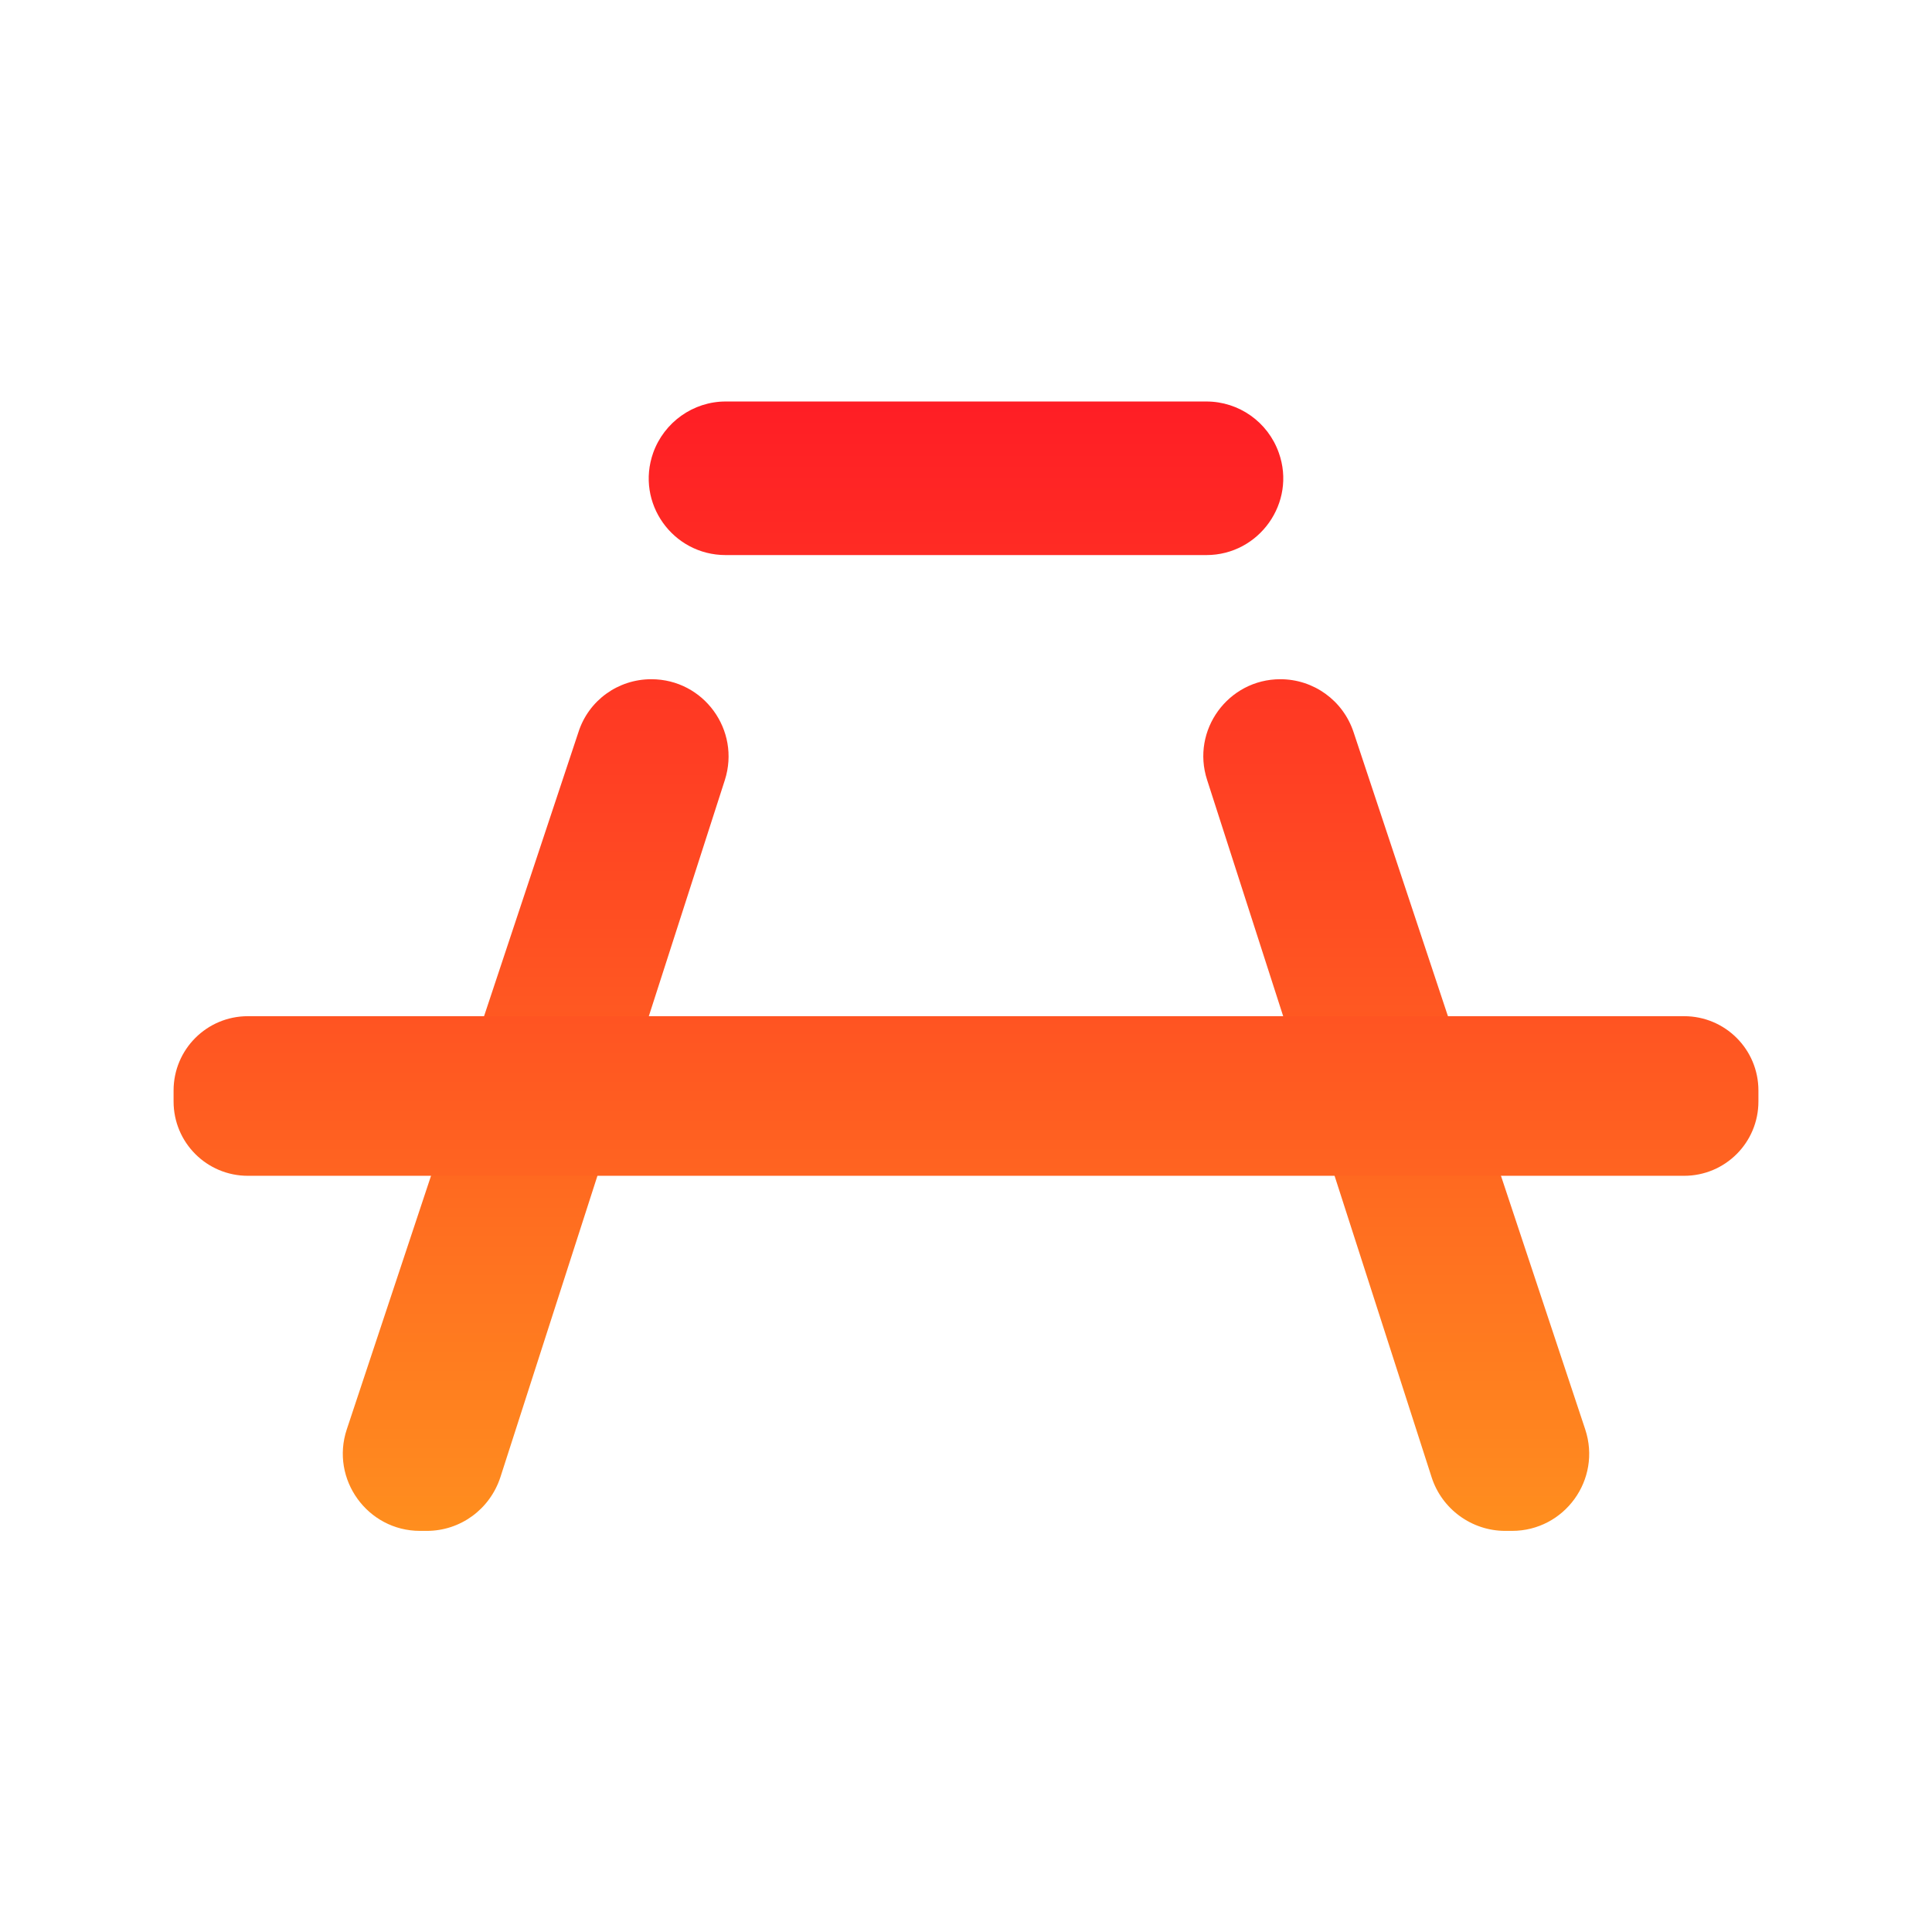
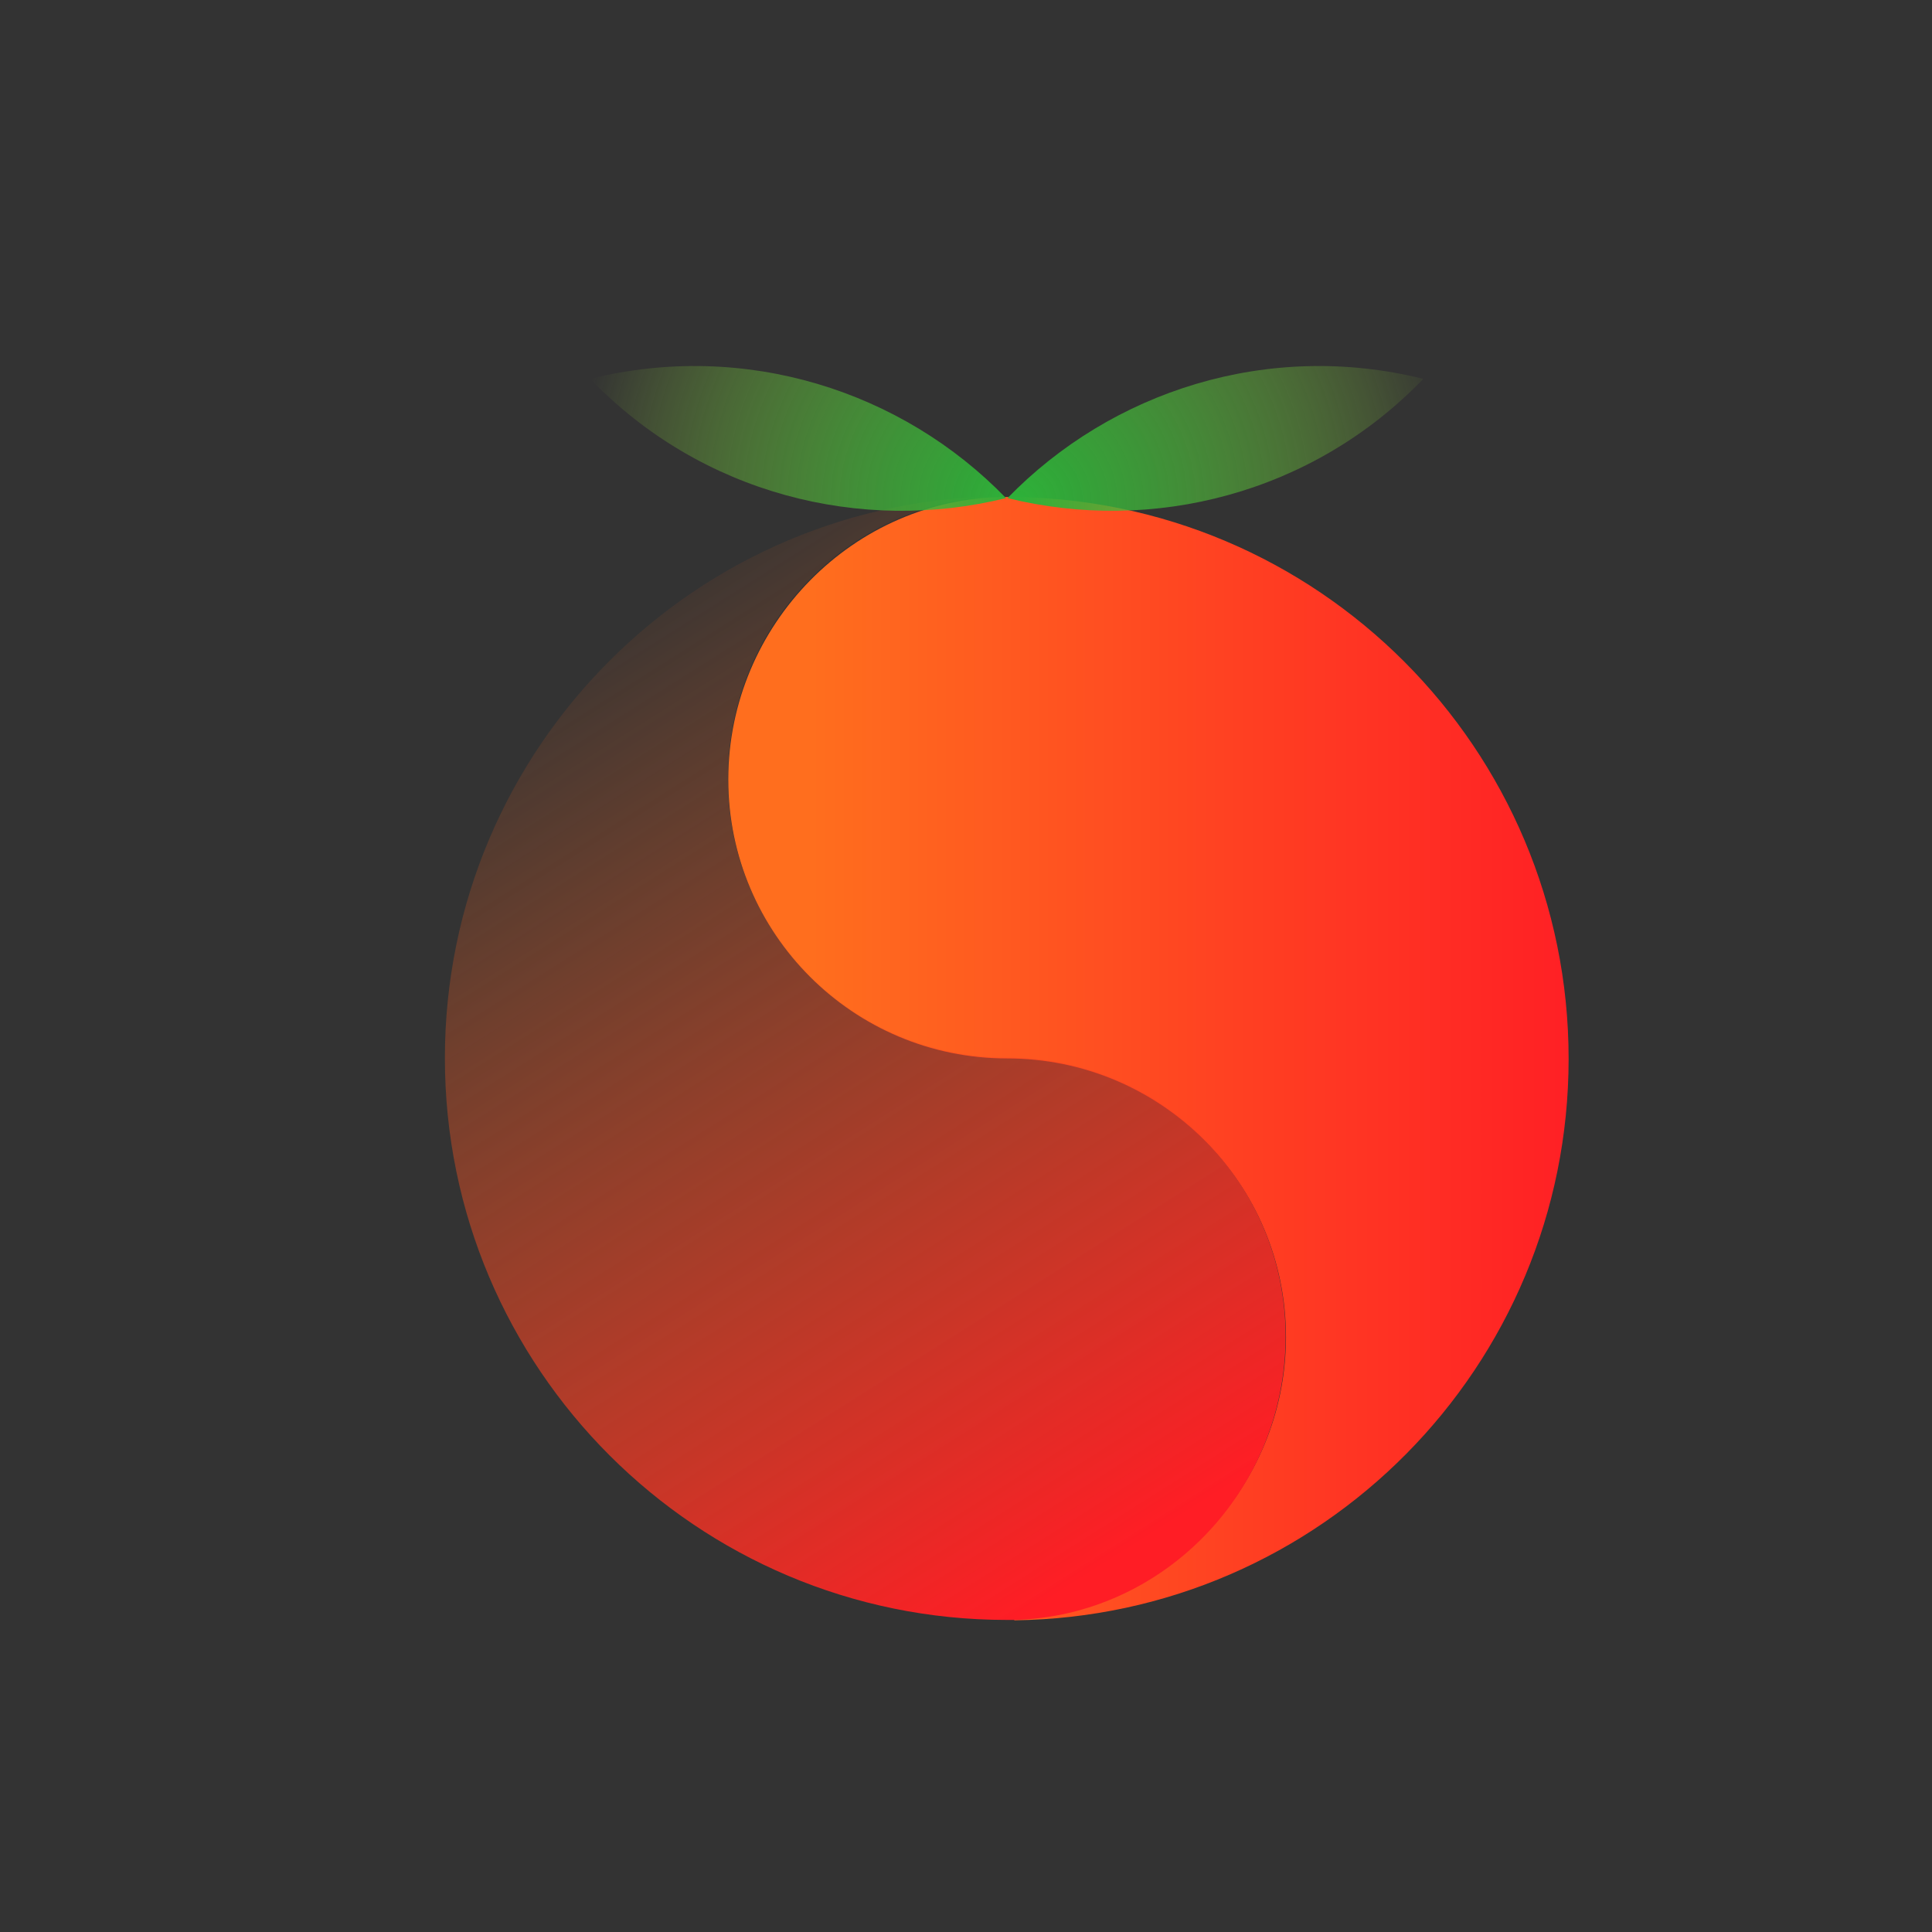
<svg xmlns="http://www.w3.org/2000/svg" version="1.1" id="NexT" x="0px" y="0px" viewBox="0 0 512 512" style="enable-background:new 0 0 512 512;" xml:space="preserve">
  <style type="text/css">
- 	.st0{fill:url(#SVGID_1_);}
- 	.st1{fill:url(#SVGID_2_);}
- 	.st2{fill:url(#SVGID_3_);}
- 	.st3{fill:url(#SVGID_4_);}
+ 	.st0{fill:#333333;}
+ 	.st1{fill:url(#SVGID_1_);}
+ 	.st2{fill:url(#SVGID_2_);}
+ 	.st3{fill:url(#SVGID_3_);}
+ 	.st4{fill:url(#SVGID_4_);}
</style>
+   <rect y="-0.1" class="st0" width="512.2" height="512.2" />
  <g>
    <g>
-       <linearGradient id="SVGID_1_" gradientUnits="userSpaceOnUse" x1="141.996" y1="418.215" x2="141.996" y2="104.684">
-         <stop offset="0" style="stop-color:#FF931E" />
-         <stop offset="0.683" style="stop-color:#FF3F23" />
+       <linearGradient id="SVGID_1_" gradientUnits="userSpaceOnUse" x1="214.942" y1="280.424" x2="424.447" y2="280.424">
+         <stop offset="0" style="stop-color:#FF6E1E" />
+         <stop offset="0.552" style="stop-color:#FF3F22" />
        <stop offset="1" style="stop-color:#FF1D25" />
      </linearGradient>
-       <path class="st0" d="M153.3,194L91.9,378.8c-4.4,13.2,5.5,26.9,19.4,26.9h1.8c8.9,0,16.7-5.7,19.5-14.2l59.5-184.8    c4.2-13.2-5.6-26.7-19.5-26.7h0C163.8,180,156,185.6,153.3,194z" />
-       <linearGradient id="SVGID_2_" gradientUnits="userSpaceOnUse" x1="256" y1="418.215" x2="256" y2="104.684">
-         <stop offset="0" style="stop-color:#FF931E" />
-         <stop offset="0.683" style="stop-color:#FF3F23" />
-         <stop offset="1" style="stop-color:#FF1D25" />
+       <path class="st1" d="M340.8,354.6c0-0.1,0-0.2,0-0.2c0-40.8-33.1-73.9-73.9-73.9s-73.9-33.1-73.9-73.9c0-0.1,0-0.2,0-0.2    c0.1-40.7,33.2-74.7,73.9-74.7h0c82.2,0,148.8,66.7,148.8,148.9c0,81.6-65.6,147.8-146.9,148.8l0-1    C308.6,427.3,340.6,394.7,340.8,354.6z" />
+       <linearGradient id="SVGID_2_" gradientUnits="userSpaceOnUse" x1="305.546" y1="406.577" x2="147.09" y2="155.929">
+         <stop offset="0" style="stop-color:#FF1D25" />
+         <stop offset="0.273" style="stop-color:#FF3723;stop-opacity:0.727" />
+         <stop offset="0.751" style="stop-color:#FF5F1F;stop-opacity:0.248" />
+         <stop offset="1" style="stop-color:#FF6E1E;stop-opacity:0" />
      </linearGradient>
-       <path class="st1" d="M338.9,120L338.9,120c-2.9-8.2-10.6-13.6-19.2-13.6H192.3c-8.6,0-16.3,5.5-19.2,13.6l0,0    c-4.7,13.3,5.2,27.1,19.2,27.1h127.4C333.7,147.1,343.6,133.2,338.9,120z" />
-       <linearGradient id="SVGID_3_" gradientUnits="userSpaceOnUse" x1="370.004" y1="418.215" x2="370.004" y2="104.684">
-         <stop offset="0" style="stop-color:#FF931E" />
-         <stop offset="0.683" style="stop-color:#FF3F23" />
-         <stop offset="1" style="stop-color:#FF1D25" />
-       </linearGradient>
-       <path class="st2" d="M319.9,206.7l59.5,184.8c2.7,8.4,10.6,14.2,19.5,14.2h1.8c13.9,0,23.8-13.6,19.4-26.9L358.7,194    c-2.8-8.4-10.6-14-19.4-14h0C325.5,180,315.6,193.5,319.9,206.7z" />
-       <linearGradient id="SVGID_4_" gradientUnits="userSpaceOnUse" x1="256" y1="430.753" x2="256" y2="117.222">
-         <stop offset="0" style="stop-color:#FF931E" />
-         <stop offset="0.683" style="stop-color:#FF3F23" />
-         <stop offset="1" style="stop-color:#FF1D25" />
-       </linearGradient>
-       <path class="st3" d="M446.3,311.6H65.7c-10.9,0-19.7-8.8-19.7-19.7V289c0-10.9,8.8-19.7,19.7-19.7h380.6    c10.9,0,19.7,8.8,19.7,19.7v2.9C466,302.8,457.2,311.6,446.3,311.6z" />
+       <path class="st2" d="M268.7,429.3L268.7,429.3c-0.6,0-1.3,0-1.9,0c-82.2,0-148.9-66.7-148.9-148.9s66.7-148.9,148.9-148.9h0h0    c-40.8,0-73.8,33.9-73.9,74.7c0,0.1,0,0.2,0,0.2c0,40.8,33.1,73.9,73.9,73.9s73.9,33.1,73.9,73.9c0,0.1,0,0.2,0,0.2    C340.6,394.7,308.6,428.3,268.7,429.3z" />
+     </g>
+     <g>
+       <radialGradient id="SVGID_3_" cx="269.684" cy="133.495" r="117.674" gradientUnits="userSpaceOnUse">
+         <stop offset="0" style="stop-color:#2DB239" />
+         <stop offset="0.136" style="stop-color:#33B539;stop-opacity:0.864" />
+         <stop offset="0.317" style="stop-color:#44BF3A;stop-opacity:0.683" />
+         <stop offset="0.525" style="stop-color:#60CE3B;stop-opacity:0.475" />
+         <stop offset="0.753" style="stop-color:#87E33D;stop-opacity:0.247" />
+         <stop offset="0.994" style="stop-color:#B9FE3F;stop-opacity:6.272376e-03" />
+         <stop offset="1" style="stop-color:#BAFF3F;stop-opacity:0" />
+       </radialGradient>
+       <path class="st3" d="M267,132c38.4,9.5,80.8-1.1,110.2-31.6C336.1,90.2,294.6,103.6,267,132z" />
+       <radialGradient id="SVGID_4_" cx="269.684" cy="133.495" r="117.674" gradientUnits="userSpaceOnUse">
+         <stop offset="0" style="stop-color:#2DB239" />
+         <stop offset="0.136" style="stop-color:#33B539;stop-opacity:0.864" />
+         <stop offset="0.317" style="stop-color:#44BF3A;stop-opacity:0.683" />
+         <stop offset="0.525" style="stop-color:#60CE3B;stop-opacity:0.475" />
+         <stop offset="0.753" style="stop-color:#87E33D;stop-opacity:0.247" />
+         <stop offset="0.994" style="stop-color:#B9FE3F;stop-opacity:6.272376e-03" />
+         <stop offset="1" style="stop-color:#BAFF3F;stop-opacity:0" />
+       </radialGradient>
+       <path class="st4" d="M266.6,132c-38.4,9.5-80.8-1.1-110.2-31.6C197.5,90.2,239.1,103.6,266.6,132z" />
    </g>
  </g>
</svg>
